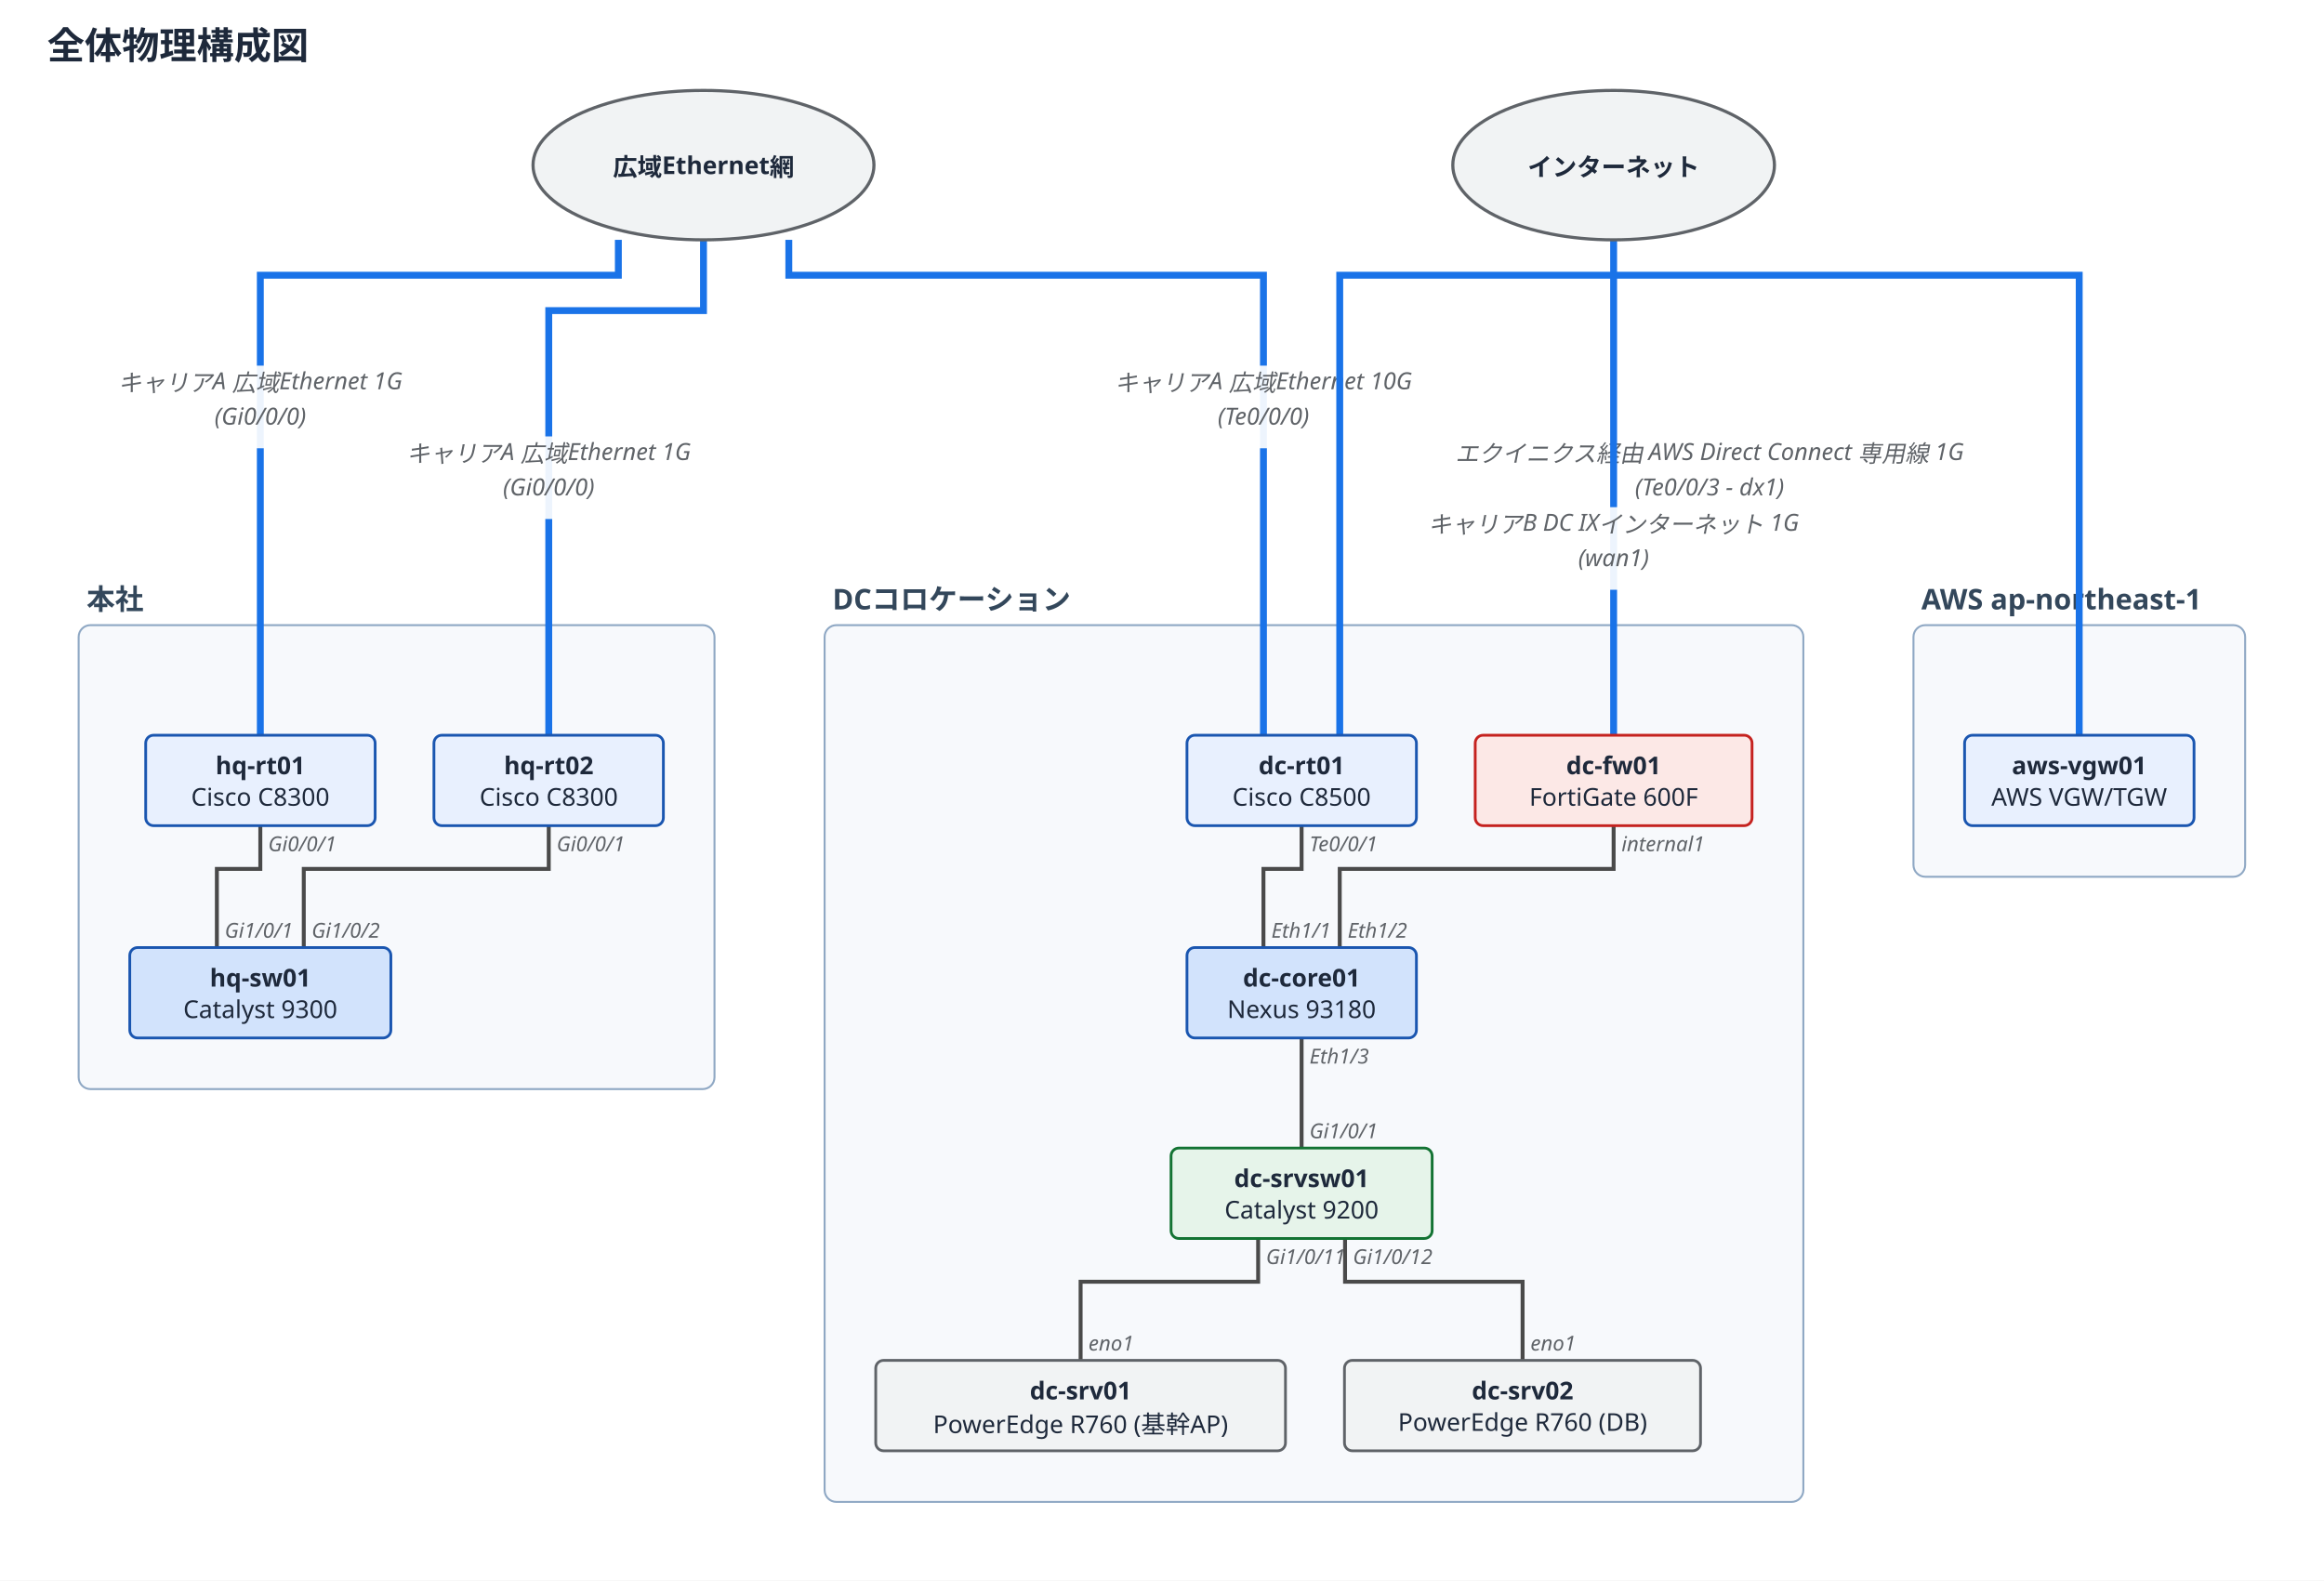
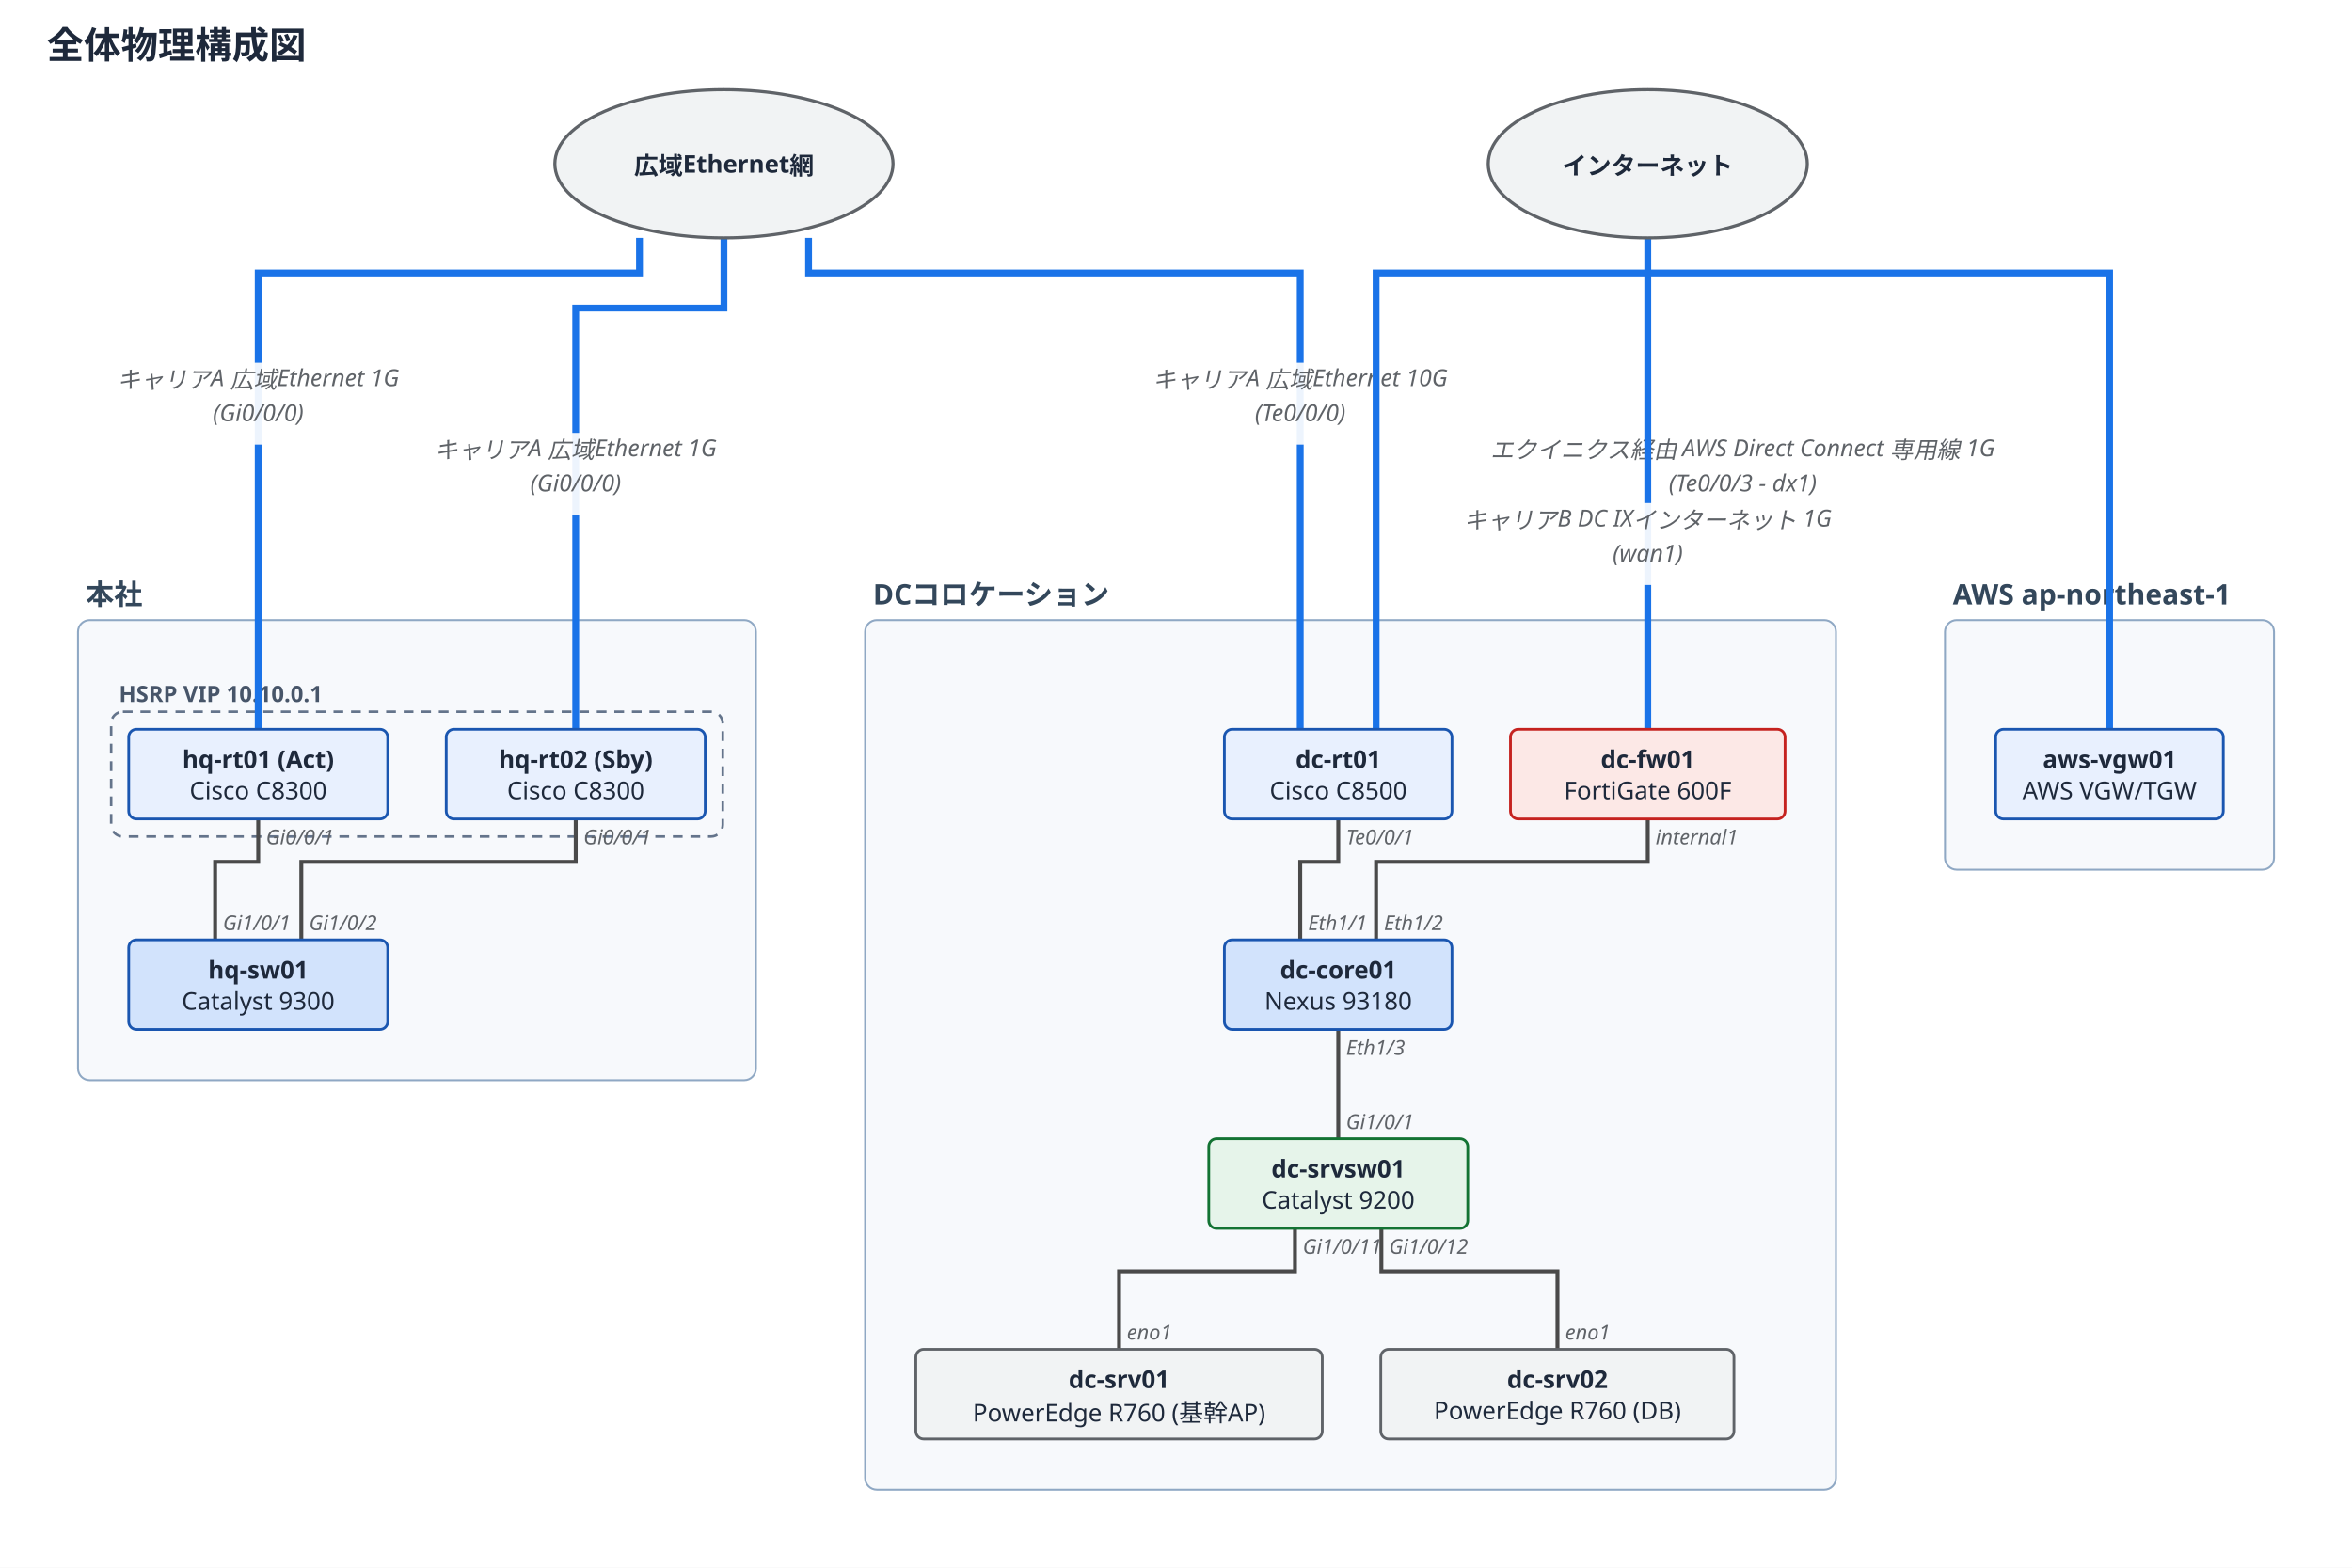
- <svg xmlns="http://www.w3.org/2000/svg" width="1182" height="804" viewBox="0 0 1182 804" font-family="'Segoe UI','Hiragino Sans','Noto Sans JP',Meiryo,sans-serif">
+ <svg xmlns="http://www.w3.org/2000/svg" width="1206" height="804" viewBox="0 0 1206 804" font-family="'Segoe UI','Hiragino Sans','Noto Sans JP',Meiryo,sans-serif">
  <defs />
  <rect width="100%" height="100%" fill="#ffffff" />
  <text x="24" y="30" font-size="19" font-weight="700" fill="#1e293b">全体物理構成図</text>
-   <rect x="40.0" y="318.0" width="323.4" height="236.0" rx="6" fill="#f7f9fc" stroke="#8fa8c4" />
+   <rect x="40.0" y="318.0" width="347.6" height="236.0" rx="6" fill="#f7f9fc" stroke="#8fa8c4" />
  <text x="44.0" y="310.0" font-size="14.5" font-weight="600" fill="#33475b">本社</text>
-   <rect x="419.4" y="318.0" width="497.8" height="446.0" rx="6" fill="#f7f9fc" stroke="#8fa8c4" />
-   <text x="423.4" y="310.0" font-size="14.5" font-weight="600" fill="#33475b">DCコロケーション</text>
-   <rect x="973.2" y="318.0" width="168.7" height="128.0" rx="6" fill="#f7f9fc" stroke="#8fa8c4" />
-   <text x="977.2" y="310.0" font-size="14.5" font-weight="600" fill="#33475b">AWS ap-northeast-1</text>
+   <rect x="443.6" y="318.0" width="497.8" height="446.0" rx="6" fill="#f7f9fc" stroke="#8fa8c4" />
+   <text x="447.6" y="310.0" font-size="14.5" font-weight="600" fill="#33475b">DCコロケーション</text>
+   <rect x="997.3" y="318.0" width="168.7" height="128.0" rx="6" fill="#f7f9fc" stroke="#8fa8c4" />
+   <text x="1001.3" y="310.0" font-size="14.5" font-weight="600" fill="#33475b">AWS ap-northeast-1</text>
+   <rect x="57.0" y="365.0" width="313.6" height="64.0" rx="6" fill="none" stroke="#64748b" stroke-width="1.3" stroke-dasharray="5 4" />
+   <text x="61.0" y="360.0" font-size="11.5" font-weight="600" fill="#475569">HSRP VIP 10.10.0.1</text>
  <polyline points="132.4,420.0 132.4,442.0 110.3,442.0 110.3,482.0" fill="none" stroke="#4a4a4a" stroke-width="2.0" opacity="1.0" />
  <text x="136.4" y="433.0" font-size="10.5" font-style="italic" fill="#5f6368" opacity="1.0">Gi0/0/1</text>
  <text x="114.3" y="477.0" font-size="10.5" font-style="italic" fill="#5f6368" opacity="1.0">Gi1/0/1</text>
-   <polyline points="279.1,420.0 279.1,442.0 154.5,442.0 154.5,482.0" fill="none" stroke="#4a4a4a" stroke-width="2.0" opacity="1.0" />
-   <text x="283.1" y="433.0" font-size="10.5" font-style="italic" fill="#5f6368" opacity="1.0">Gi0/0/1</text>
+   <polyline points="295.2,420.0 295.2,442.0 154.5,442.0 154.5,482.0" fill="none" stroke="#4a4a4a" stroke-width="2.0" opacity="1.0" />
+   <text x="299.2" y="433.0" font-size="10.5" font-style="italic" fill="#5f6368" opacity="1.0">Gi0/0/1</text>
  <text x="158.5" y="477.0" font-size="10.5" font-style="italic" fill="#5f6368" opacity="1.0">Gi1/0/2</text>
-   <polyline points="662.0,420.0 662.0,442.0 642.6,442.0 642.6,482.0" fill="none" stroke="#4a4a4a" stroke-width="2.0" opacity="1.0" />
-   <text x="666.0" y="433.0" font-size="10.5" font-style="italic" fill="#5f6368" opacity="1.0">Te0/0/1</text>
-   <text x="646.6" y="477.0" font-size="10.5" font-style="italic" fill="#5f6368" opacity="1.0">Eth1/1</text>
-   <polyline points="820.7,420.0 820.7,442.0 681.4,442.0 681.4,482.0" fill="none" stroke="#4a4a4a" stroke-width="2.0" opacity="1.0" />
-   <text x="824.7" y="433.0" font-size="10.5" font-style="italic" fill="#5f6368" opacity="1.0">internal1</text>
-   <text x="685.4" y="477.0" font-size="10.5" font-style="italic" fill="#5f6368" opacity="1.0">Eth1/2</text>
-   <polyline points="662.0,528.0 662.0,584.0" fill="none" stroke="#4a4a4a" stroke-width="2.0" opacity="1.0" />
-   <text x="666.0" y="541.0" font-size="10.5" font-style="italic" fill="#5f6368" opacity="1.0">Eth1/3</text>
-   <text x="666.0" y="579.0" font-size="10.5" font-style="italic" fill="#5f6368" opacity="1.0">Gi1/0/1</text>
-   <polyline points="639.9,630.0 639.9,652.0 549.6,652.0 549.6,692.0" fill="none" stroke="#4a4a4a" stroke-width="2.0" opacity="1.0" />
-   <text x="643.9" y="643.0" font-size="10.5" font-style="italic" fill="#5f6368" opacity="1.0">Gi1/0/11</text>
-   <text x="553.6" y="687.0" font-size="10.5" font-style="italic" fill="#5f6368" opacity="1.0">eno1</text>
-   <polyline points="684.1,630.0 684.1,652.0 774.4,652.0 774.4,692.0" fill="none" stroke="#4a4a4a" stroke-width="2.0" opacity="1.0" />
-   <text x="688.1" y="643.0" font-size="10.5" font-style="italic" fill="#5f6368" opacity="1.0">Gi1/0/12</text>
-   <text x="778.4" y="687.0" font-size="10.5" font-style="italic" fill="#5f6368" opacity="1.0">eno1</text>
-   <polyline points="314.5,122.0 314.5,140.0 132.4,140.0 132.4,374.0" fill="none" stroke="#1a73e8" stroke-width="3.5" opacity="1.0" />
+   <polyline points="686.2,420.0 686.2,442.0 666.7,442.0 666.7,482.0" fill="none" stroke="#4a4a4a" stroke-width="2.0" opacity="1.0" />
+   <text x="690.2" y="433.0" font-size="10.5" font-style="italic" fill="#5f6368" opacity="1.0">Te0/0/1</text>
+   <text x="670.7" y="477.0" font-size="10.5" font-style="italic" fill="#5f6368" opacity="1.0">Eth1/1</text>
+   <polyline points="844.9,420.0 844.9,442.0 705.6,442.0 705.6,482.0" fill="none" stroke="#4a4a4a" stroke-width="2.0" opacity="1.0" />
+   <text x="848.9" y="433.0" font-size="10.5" font-style="italic" fill="#5f6368" opacity="1.0">internal1</text>
+   <text x="709.6" y="477.0" font-size="10.5" font-style="italic" fill="#5f6368" opacity="1.0">Eth1/2</text>
+   <polyline points="686.2,528.0 686.2,584.0" fill="none" stroke="#4a4a4a" stroke-width="2.0" opacity="1.0" />
+   <text x="690.2" y="541.0" font-size="10.5" font-style="italic" fill="#5f6368" opacity="1.0">Eth1/3</text>
+   <text x="690.2" y="579.0" font-size="10.5" font-style="italic" fill="#5f6368" opacity="1.0">Gi1/0/1</text>
+   <polyline points="664.0,630.0 664.0,652.0 573.8,652.0 573.8,692.0" fill="none" stroke="#4a4a4a" stroke-width="2.0" opacity="1.0" />
+   <text x="668.0" y="643.0" font-size="10.5" font-style="italic" fill="#5f6368" opacity="1.0">Gi1/0/11</text>
+   <text x="577.8" y="687.0" font-size="10.5" font-style="italic" fill="#5f6368" opacity="1.0">eno1</text>
+   <polyline points="708.3,630.0 708.3,652.0 798.6,652.0 798.6,692.0" fill="none" stroke="#4a4a4a" stroke-width="2.0" opacity="1.0" />
+   <text x="712.3" y="643.0" font-size="10.5" font-style="italic" fill="#5f6368" opacity="1.0">Gi1/0/12</text>
+   <text x="802.6" y="687.0" font-size="10.5" font-style="italic" fill="#5f6368" opacity="1.0">eno1</text>
+   <polyline points="327.9,122.0 327.9,140.0 132.4,140.0 132.4,374.0" fill="none" stroke="#1a73e8" stroke-width="3.5" opacity="1.0" />
  <rect x="36.6" y="186.0" width="191.5" height="42.0" rx="4" fill="#ffffff" fill-opacity="0.92" opacity="1.0" />
  <text x="132.4" y="199.0" text-anchor="middle" font-size="12" font-style="italic" font-weight="400" fill="#5f6368" opacity="1.0">キャリアA 広域Ethernet 1G</text>
  <text x="132.4" y="216.0" text-anchor="middle" font-size="12" font-style="italic" font-weight="400" fill="#5f6368" opacity="1.0">(Gi0/0/0)</text>
-   <polyline points="357.8,122.0 357.8,158.0 279.1,158.0 279.1,374.0" fill="none" stroke="#1a73e8" stroke-width="3.5" opacity="1.0" />
-   <rect x="183.3" y="222.0" width="191.5" height="42.0" rx="4" fill="#ffffff" fill-opacity="0.92" opacity="1.0" />
-   <text x="279.1" y="235.0" text-anchor="middle" font-size="12" font-style="italic" font-weight="400" fill="#5f6368" opacity="1.0">キャリアA 広域Ethernet 1G</text>
-   <text x="279.1" y="252.0" text-anchor="middle" font-size="12" font-style="italic" font-weight="400" fill="#5f6368" opacity="1.0">(Gi0/0/0)</text>
-   <polyline points="401.2,122.0 401.2,140.0 642.6,140.0 642.6,374.0" fill="none" stroke="#1a73e8" stroke-width="3.5" opacity="1.0" />
-   <rect x="542.9" y="186.0" width="199.2" height="42.0" rx="4" fill="#ffffff" fill-opacity="0.92" opacity="1.0" />
-   <text x="642.6" y="199.0" text-anchor="middle" font-size="12" font-style="italic" font-weight="400" fill="#5f6368" opacity="1.0">キャリアA 広域Ethernet 10G</text>
-   <text x="642.6" y="216.0" text-anchor="middle" font-size="12" font-style="italic" font-weight="400" fill="#5f6368" opacity="1.0">(Te0/0/0)</text>
-   <polyline points="681.4,374.0 681.4,140.0 1057.5,140.0 1057.5,374.0" fill="none" stroke="#1a73e8" stroke-width="3.5" opacity="1.0" />
-   <rect x="702.2" y="222.0" width="334.6" height="42.0" rx="4" fill="#ffffff" fill-opacity="0.92" opacity="1.0" />
-   <text x="869.5" y="235.0" text-anchor="middle" font-size="12" font-style="italic" font-weight="400" fill="#5f6368" opacity="1.0">エクイニクス経由 AWS Direct Connect 専用線 1G</text>
-   <text x="869.5" y="252.0" text-anchor="middle" font-size="12" font-style="italic" font-weight="400" fill="#5f6368" opacity="1.0">(Te0/0/3 - dx1)</text>
-   <polyline points="820.7,122.0 820.7,158.0 820.7,158.0 820.7,374.0" fill="none" stroke="#1a73e8" stroke-width="3.5" opacity="1.0" />
-   <rect x="703.8" y="258.0" width="233.9" height="42.0" rx="4" fill="#ffffff" fill-opacity="0.92" opacity="1.0" />
-   <text x="820.7" y="271.0" text-anchor="middle" font-size="12" font-style="italic" font-weight="400" fill="#5f6368" opacity="1.0">キャリアB DC IXインターネット 1G</text>
-   <text x="820.7" y="288.0" text-anchor="middle" font-size="12" font-style="italic" font-weight="400" fill="#5f6368" opacity="1.0">(wan1)</text>
-   <ellipse cx="357.8" cy="84.0" rx="86.7" ry="38.0" fill="#f1f3f4" stroke="#5f6368" stroke-width="1.6" />
-   <text x="357.8" y="84.0" text-anchor="middle" dominant-baseline="central" font-size="12.5" font-weight="600" fill="#1e293b">広域Ethernet網</text>
-   <ellipse cx="820.7" cy="84.0" rx="81.8" ry="38.0" fill="#f1f3f4" stroke="#5f6368" stroke-width="1.6" />
-   <text x="820.7" y="84.0" text-anchor="middle" dominant-baseline="central" font-size="12.5" font-weight="600" fill="#1e293b">インターネット</text>
-   <rect x="74.1" y="374.0" width="116.7" height="46.0" rx="4" fill="#e8f0fe" stroke="#1a56b0" stroke-width="1.4" />
-   <text x="132.4" y="389.0" text-anchor="middle" dominant-baseline="central" font-size="12.5" font-weight="600" fill="#1e293b">hq-rt01</text>
+   <polyline points="371.2,122.0 371.2,158.0 295.2,158.0 295.2,374.0" fill="none" stroke="#1a73e8" stroke-width="3.5" opacity="1.0" />
+   <rect x="199.4" y="222.0" width="191.5" height="42.0" rx="4" fill="#ffffff" fill-opacity="0.92" opacity="1.0" />
+   <text x="295.2" y="235.0" text-anchor="middle" font-size="12" font-style="italic" font-weight="400" fill="#5f6368" opacity="1.0">キャリアA 広域Ethernet 1G</text>
+   <text x="295.2" y="252.0" text-anchor="middle" font-size="12" font-style="italic" font-weight="400" fill="#5f6368" opacity="1.0">(Gi0/0/0)</text>
+   <polyline points="414.6,122.0 414.6,140.0 666.7,140.0 666.7,374.0" fill="none" stroke="#1a73e8" stroke-width="3.5" opacity="1.0" />
+   <rect x="567.1" y="186.0" width="199.2" height="42.0" rx="4" fill="#ffffff" fill-opacity="0.92" opacity="1.0" />
+   <text x="666.7" y="199.0" text-anchor="middle" font-size="12" font-style="italic" font-weight="400" fill="#5f6368" opacity="1.0">キャリアA 広域Ethernet 10G</text>
+   <text x="666.7" y="216.0" text-anchor="middle" font-size="12" font-style="italic" font-weight="400" fill="#5f6368" opacity="1.0">(Te0/0/0)</text>
+   <polyline points="705.6,374.0 705.6,140.0 1081.7,140.0 1081.7,374.0" fill="none" stroke="#1a73e8" stroke-width="3.5" opacity="1.0" />
+   <rect x="726.3" y="222.0" width="334.6" height="42.0" rx="4" fill="#ffffff" fill-opacity="0.92" opacity="1.0" />
+   <text x="893.6" y="235.0" text-anchor="middle" font-size="12" font-style="italic" font-weight="400" fill="#5f6368" opacity="1.0">エクイニクス経由 AWS Direct Connect 専用線 1G</text>
+   <text x="893.6" y="252.0" text-anchor="middle" font-size="12" font-style="italic" font-weight="400" fill="#5f6368" opacity="1.0">(Te0/0/3 - dx1)</text>
+   <polyline points="844.9,122.0 844.9,158.0 844.9,158.0 844.9,374.0" fill="none" stroke="#1a73e8" stroke-width="3.5" opacity="1.0" />
+   <rect x="728.0" y="258.0" width="233.9" height="42.0" rx="4" fill="#ffffff" fill-opacity="0.92" opacity="1.0" />
+   <text x="844.9" y="271.0" text-anchor="middle" font-size="12" font-style="italic" font-weight="400" fill="#5f6368" opacity="1.0">キャリアB DC IXインターネット 1G</text>
+   <text x="844.9" y="288.0" text-anchor="middle" font-size="12" font-style="italic" font-weight="400" fill="#5f6368" opacity="1.0">(wan1)</text>
+   <ellipse cx="371.2" cy="84.0" rx="86.7" ry="38.0" fill="#f1f3f4" stroke="#5f6368" stroke-width="1.6" />
+   <text x="371.2" y="84.0" text-anchor="middle" dominant-baseline="central" font-size="12.5" font-weight="600" fill="#1e293b">広域Ethernet網</text>
+   <ellipse cx="844.9" cy="84.0" rx="81.8" ry="38.0" fill="#f1f3f4" stroke="#5f6368" stroke-width="1.6" />
+   <text x="844.9" y="84.0" text-anchor="middle" dominant-baseline="central" font-size="12.5" font-weight="600" fill="#1e293b">インターネット</text>
+   <rect x="66.0" y="374.0" width="132.8" height="46.0" rx="4" fill="#e8f0fe" stroke="#1a56b0" stroke-width="1.4" />
+   <text x="132.4" y="389.0" text-anchor="middle" dominant-baseline="central" font-size="12.5" font-weight="600" fill="#1e293b">hq-rt01 (Act)</text>
  <text x="132.4" y="405.0" text-anchor="middle" dominant-baseline="central" font-size="12.5" font-weight="400" fill="#1e293b">Cisco C8300</text>
  <rect x="66.0" y="482.0" width="132.8" height="46.0" rx="4" fill="#d2e3fc" stroke="#1a56b0" stroke-width="1.4" />
  <text x="132.4" y="497.0" text-anchor="middle" dominant-baseline="central" font-size="12.5" font-weight="600" fill="#1e293b">hq-sw01</text>
  <text x="132.4" y="513.0" text-anchor="middle" dominant-baseline="central" font-size="12.5" font-weight="400" fill="#1e293b">Catalyst 9300</text>
-   <rect x="220.7" y="374.0" width="116.7" height="46.0" rx="4" fill="#e8f0fe" stroke="#1a56b0" stroke-width="1.4" />
-   <text x="279.1" y="389.0" text-anchor="middle" dominant-baseline="central" font-size="12.5" font-weight="600" fill="#1e293b">hq-rt02</text>
-   <text x="279.1" y="405.0" text-anchor="middle" dominant-baseline="central" font-size="12.5" font-weight="400" fill="#1e293b">Cisco C8300</text>
-   <rect x="603.7" y="374.0" width="116.7" height="46.0" rx="4" fill="#e8f0fe" stroke="#1a56b0" stroke-width="1.4" />
-   <text x="662.0" y="389.0" text-anchor="middle" dominant-baseline="central" font-size="12.5" font-weight="600" fill="#1e293b">dc-rt01</text>
-   <text x="662.0" y="405.0" text-anchor="middle" dominant-baseline="central" font-size="12.5" font-weight="400" fill="#1e293b">Cisco C8500</text>
-   <rect x="603.7" y="482.0" width="116.7" height="46.0" rx="4" fill="#d2e3fc" stroke="#1a56b0" stroke-width="1.4" />
-   <text x="662.0" y="497.0" text-anchor="middle" dominant-baseline="central" font-size="12.5" font-weight="600" fill="#1e293b">dc-core01</text>
-   <text x="662.0" y="513.0" text-anchor="middle" dominant-baseline="central" font-size="12.5" font-weight="400" fill="#1e293b">Nexus 93180</text>
-   <rect x="750.3" y="374.0" width="140.8" height="46.0" rx="4" fill="#fce8e6" stroke="#c5221f" stroke-width="1.4" />
-   <text x="820.7" y="389.0" text-anchor="middle" dominant-baseline="central" font-size="12.5" font-weight="600" fill="#1e293b">dc-fw01</text>
-   <text x="820.7" y="405.0" text-anchor="middle" dominant-baseline="central" font-size="12.5" font-weight="400" fill="#1e293b">FortiGate 600F</text>
-   <rect x="595.6" y="584.0" width="132.8" height="46.0" rx="4" fill="#e6f4ea" stroke="#137333" stroke-width="1.4" />
-   <text x="662.0" y="599.0" text-anchor="middle" dominant-baseline="central" font-size="12.5" font-weight="600" fill="#1e293b">dc-srvsw01</text>
-   <text x="662.0" y="615.0" text-anchor="middle" dominant-baseline="central" font-size="12.5" font-weight="400" fill="#1e293b">Catalyst 9200</text>
-   <rect x="445.4" y="692.0" width="208.4" height="46.0" rx="4" fill="#f1f3f4" stroke="#5f6368" stroke-width="1.4" />
-   <text x="549.6" y="707.0" text-anchor="middle" dominant-baseline="central" font-size="12.5" font-weight="600" fill="#1e293b">dc-srv01</text>
-   <text x="549.6" y="723.0" text-anchor="middle" dominant-baseline="central" font-size="12.5" font-weight="400" fill="#1e293b">PowerEdge R760 (基幹AP)</text>
-   <rect x="683.8" y="692.0" width="181.1" height="46.0" rx="4" fill="#f1f3f4" stroke="#5f6368" stroke-width="1.4" />
-   <text x="774.4" y="707.0" text-anchor="middle" dominant-baseline="central" font-size="12.5" font-weight="600" fill="#1e293b">dc-srv02</text>
-   <text x="774.4" y="723.0" text-anchor="middle" dominant-baseline="central" font-size="12.5" font-weight="400" fill="#1e293b">PowerEdge R760 (DB)</text>
-   <rect x="999.2" y="374.0" width="116.7" height="46.0" rx="4" fill="#e8f0fe" stroke="#1a56b0" stroke-width="1.4" />
-   <text x="1057.5" y="389.0" text-anchor="middle" dominant-baseline="central" font-size="12.5" font-weight="600" fill="#1e293b">aws-vgw01</text>
-   <text x="1057.5" y="405.0" text-anchor="middle" dominant-baseline="central" font-size="12.5" font-weight="400" fill="#1e293b">AWS VGW/TGW</text>
+   <rect x="228.8" y="374.0" width="132.8" height="46.0" rx="4" fill="#e8f0fe" stroke="#1a56b0" stroke-width="1.4" />
+   <text x="295.2" y="389.0" text-anchor="middle" dominant-baseline="central" font-size="12.5" font-weight="600" fill="#1e293b">hq-rt02 (Sby)</text>
+   <text x="295.2" y="405.0" text-anchor="middle" dominant-baseline="central" font-size="12.5" font-weight="400" fill="#1e293b">Cisco C8300</text>
+   <rect x="627.8" y="374.0" width="116.7" height="46.0" rx="4" fill="#e8f0fe" stroke="#1a56b0" stroke-width="1.4" />
+   <text x="686.2" y="389.0" text-anchor="middle" dominant-baseline="central" font-size="12.5" font-weight="600" fill="#1e293b">dc-rt01</text>
+   <text x="686.2" y="405.0" text-anchor="middle" dominant-baseline="central" font-size="12.5" font-weight="400" fill="#1e293b">Cisco C8500</text>
+   <rect x="627.8" y="482.0" width="116.7" height="46.0" rx="4" fill="#d2e3fc" stroke="#1a56b0" stroke-width="1.4" />
+   <text x="686.2" y="497.0" text-anchor="middle" dominant-baseline="central" font-size="12.5" font-weight="600" fill="#1e293b">dc-core01</text>
+   <text x="686.2" y="513.0" text-anchor="middle" dominant-baseline="central" font-size="12.5" font-weight="400" fill="#1e293b">Nexus 93180</text>
+   <rect x="774.5" y="374.0" width="140.8" height="46.0" rx="4" fill="#fce8e6" stroke="#c5221f" stroke-width="1.4" />
+   <text x="844.9" y="389.0" text-anchor="middle" dominant-baseline="central" font-size="12.5" font-weight="600" fill="#1e293b">dc-fw01</text>
+   <text x="844.9" y="405.0" text-anchor="middle" dominant-baseline="central" font-size="12.5" font-weight="400" fill="#1e293b">FortiGate 600F</text>
+   <rect x="619.8" y="584.0" width="132.8" height="46.0" rx="4" fill="#e6f4ea" stroke="#137333" stroke-width="1.4" />
+   <text x="686.2" y="599.0" text-anchor="middle" dominant-baseline="central" font-size="12.5" font-weight="600" fill="#1e293b">dc-srvsw01</text>
+   <text x="686.2" y="615.0" text-anchor="middle" dominant-baseline="central" font-size="12.5" font-weight="400" fill="#1e293b">Catalyst 9200</text>
+   <rect x="469.6" y="692.0" width="208.4" height="46.0" rx="4" fill="#f1f3f4" stroke="#5f6368" stroke-width="1.4" />
+   <text x="573.8" y="707.0" text-anchor="middle" dominant-baseline="central" font-size="12.5" font-weight="600" fill="#1e293b">dc-srv01</text>
+   <text x="573.8" y="723.0" text-anchor="middle" dominant-baseline="central" font-size="12.5" font-weight="400" fill="#1e293b">PowerEdge R760 (基幹AP)</text>
+   <rect x="708.0" y="692.0" width="181.1" height="46.0" rx="4" fill="#f1f3f4" stroke="#5f6368" stroke-width="1.4" />
+   <text x="798.6" y="707.0" text-anchor="middle" dominant-baseline="central" font-size="12.5" font-weight="600" fill="#1e293b">dc-srv02</text>
+   <text x="798.6" y="723.0" text-anchor="middle" dominant-baseline="central" font-size="12.5" font-weight="400" fill="#1e293b">PowerEdge R760 (DB)</text>
+   <rect x="1023.3" y="374.0" width="116.7" height="46.0" rx="4" fill="#e8f0fe" stroke="#1a56b0" stroke-width="1.4" />
+   <text x="1081.7" y="389.0" text-anchor="middle" dominant-baseline="central" font-size="12.5" font-weight="600" fill="#1e293b">aws-vgw01</text>
+   <text x="1081.7" y="405.0" text-anchor="middle" dominant-baseline="central" font-size="12.5" font-weight="400" fill="#1e293b">AWS VGW/TGW</text>
</svg>
